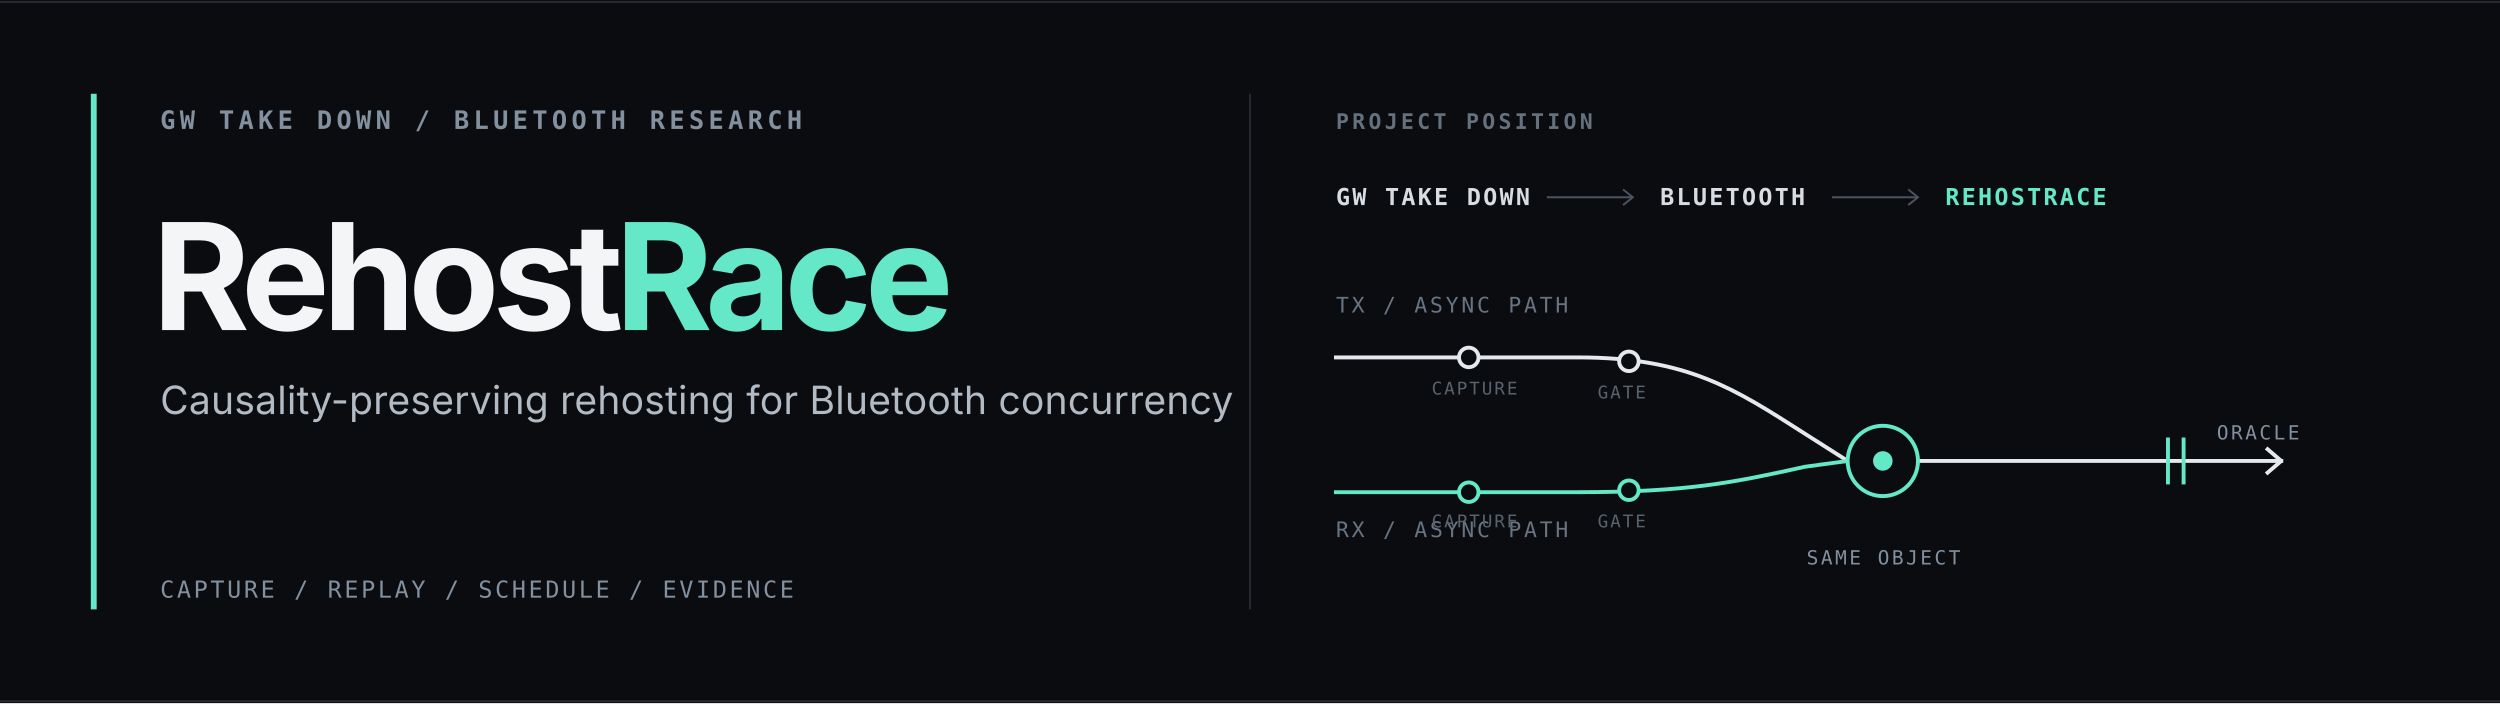
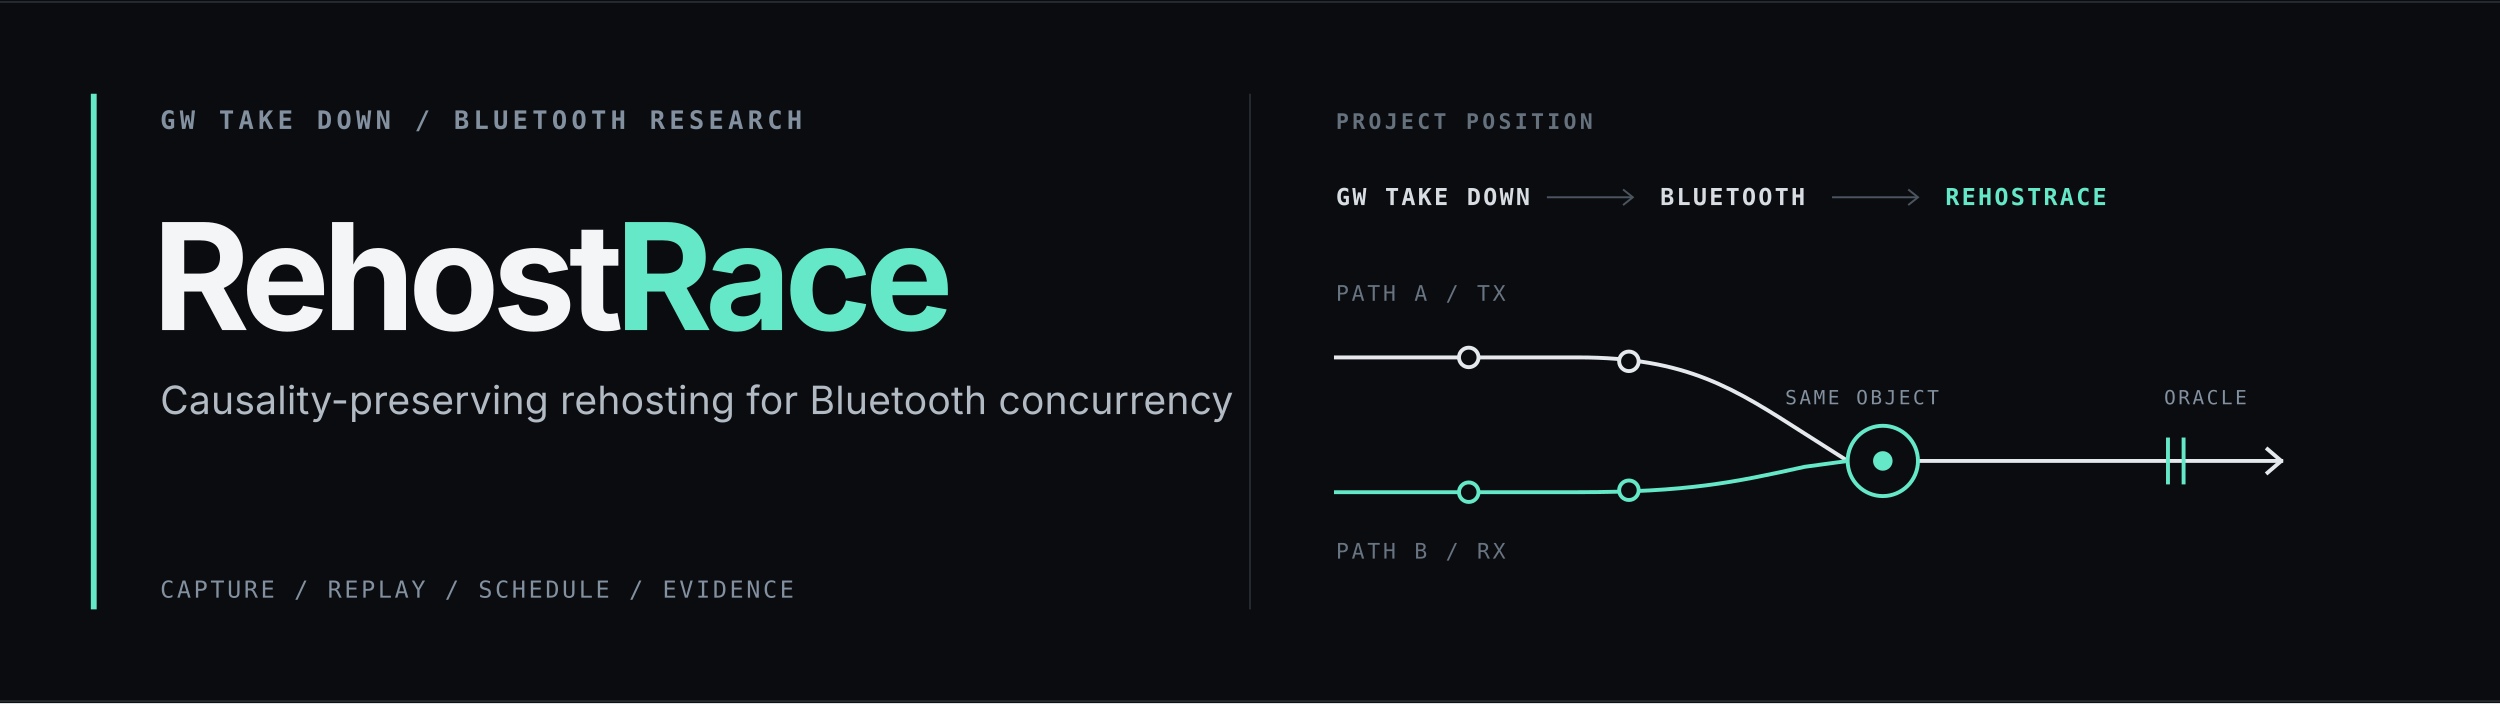
<svg xmlns="http://www.w3.org/2000/svg" width="1280" height="360" viewBox="0 0 1280 360" role="img" aria-labelledby="title desc">
  <rect width="1280" height="360" fill="#0a0c0f" />
  <path d="M0 1H1280M0 359H1280" stroke="#262b31" />
  <path d="M48 48V312" stroke="#64e8c8" stroke-width="3" />
  <g font-family="ui-monospace, SFMono-Regular, Menlo, Monaco, Consolas, monospace">
    <text x="82" y="66" fill="#82909f" font-size="13" font-weight="600" letter-spacing="2.2">GW TAKE DOWN  /  BLUETOOTH RESEARCH</text>
    <text x="82" y="306" fill="#82909f" font-size="12" letter-spacing="1.35">CAPTURE  /  REPLAY  /  SCHEDULE  /  EVIDENCE</text>
  </g>
  <g font-family="Inter, Helvetica Neue, Helvetica, Arial, sans-serif">
    <text x="78" y="169" fill="#f3f5f7" font-size="76" font-weight="700" letter-spacing="-3.5">Rehost</text>
    <text x="315" y="169" fill="#64e8c8" font-size="76" font-weight="700" letter-spacing="-3.5">Race</text>
    <text x="82" y="212" fill="#b2bac4" font-size="20" font-weight="400" letter-spacing="0.1">Causality-preserving rehosting for Bluetooth concurrency</text>
  </g>
  <path d="M640 48V312" stroke="#262b31" />
  <g font-family="ui-monospace, SFMono-Regular, Menlo, Monaco, Consolas, monospace">
    <text x="684" y="66" fill="#65717d" font-size="11" font-weight="600" letter-spacing="1.7">PROJECT POSITION</text>
    <text x="684" y="105" fill="#d8dde3" font-size="12" font-weight="600" letter-spacing="1.15">GW TAKE DOWN</text>
    <path d="M792 101H836" stroke="#4b545f" />
    <path d="m831 97 5 4-5 4" fill="none" stroke="#4b545f" />
    <text x="850" y="105" fill="#d8dde3" font-size="12" font-weight="600" letter-spacing="1.15">BLUETOOTH</text>
    <path d="M938 101H982" stroke="#4b545f" />
    <path d="m977 97 5 4-5 4" fill="none" stroke="#4b545f" />
    <text x="996" y="105" fill="#64e8c8" font-size="12" font-weight="700" letter-spacing="1.15">REHOSTRACE</text>
-     <text x="684" y="160" fill="#687481" font-size="11" letter-spacing="1.4">TX / ASYNC PATH</text>
-     <text x="684" y="275" fill="#687481" font-size="11" letter-spacing="1.4">RX / ASYNC PATH</text>
-     <text x="925" y="289" fill="#82909f" font-size="10" letter-spacing="1.25">SAME OBJECT</text>
-     <text x="1135" y="225" fill="#82909f" font-size="10" letter-spacing="1.25">ORACLE</text>
+     <text x="684" y="154" fill="#687481" font-size="11" letter-spacing="1.4">PATH A / TX</text>
+     <text x="684" y="286" fill="#687481" font-size="11" letter-spacing="1.4">PATH B / RX</text>
+     <text x="914" y="207" fill="#82909f" font-size="10" letter-spacing="1.25">SAME OBJECT</text>
+     <text x="1108" y="207" fill="#82909f" font-size="10" letter-spacing="1.25">ORACLE</text>
  </g>
  <g fill="none" stroke-linecap="square" stroke-linejoin="round">
    <path d="M684 183H808C864 183 888 199 924 222L946 236" stroke="#e5e9ed" stroke-width="2" />
    <path d="M684 252H808C864 252 888 247 924 239L946 236" stroke="#64e8c8" stroke-width="2" />
    <path d="M982 236H1168" stroke="#e5e9ed" stroke-width="2" />
    <path d="m1161 230 7 6-7 6" stroke="#e5e9ed" stroke-width="2" />
    <circle cx="752" cy="183" r="5" fill="#0a0c0f" stroke="#e5e9ed" stroke-width="2" />
    <circle cx="834" cy="185" r="5" fill="#0a0c0f" stroke="#e5e9ed" stroke-width="2" />
    <circle cx="752" cy="252" r="5" fill="#0a0c0f" stroke="#64e8c8" stroke-width="2" />
    <circle cx="834" cy="251" r="5" fill="#0a0c0f" stroke="#64e8c8" stroke-width="2" />
    <circle cx="964" cy="236" r="18" fill="#0a0c0f" stroke="#64e8c8" stroke-width="2" />
    <circle cx="964" cy="236" r="5" fill="#64e8c8" stroke="none" />
    <path d="M1110 225V247M1118 225V247" stroke="#64e8c8" stroke-width="2" />
  </g>
-   <g font-family="ui-monospace, SFMono-Regular, Menlo, Monaco, Consolas, monospace" fill="#59636e" font-size="9" letter-spacing="1">
-     <text x="733" y="202">CAPTURE</text>
-     <text x="818" y="204">GATE</text>
-     <text x="733" y="270">CAPTURE</text>
-     <text x="818" y="270">GATE</text>
-   </g>
</svg>
